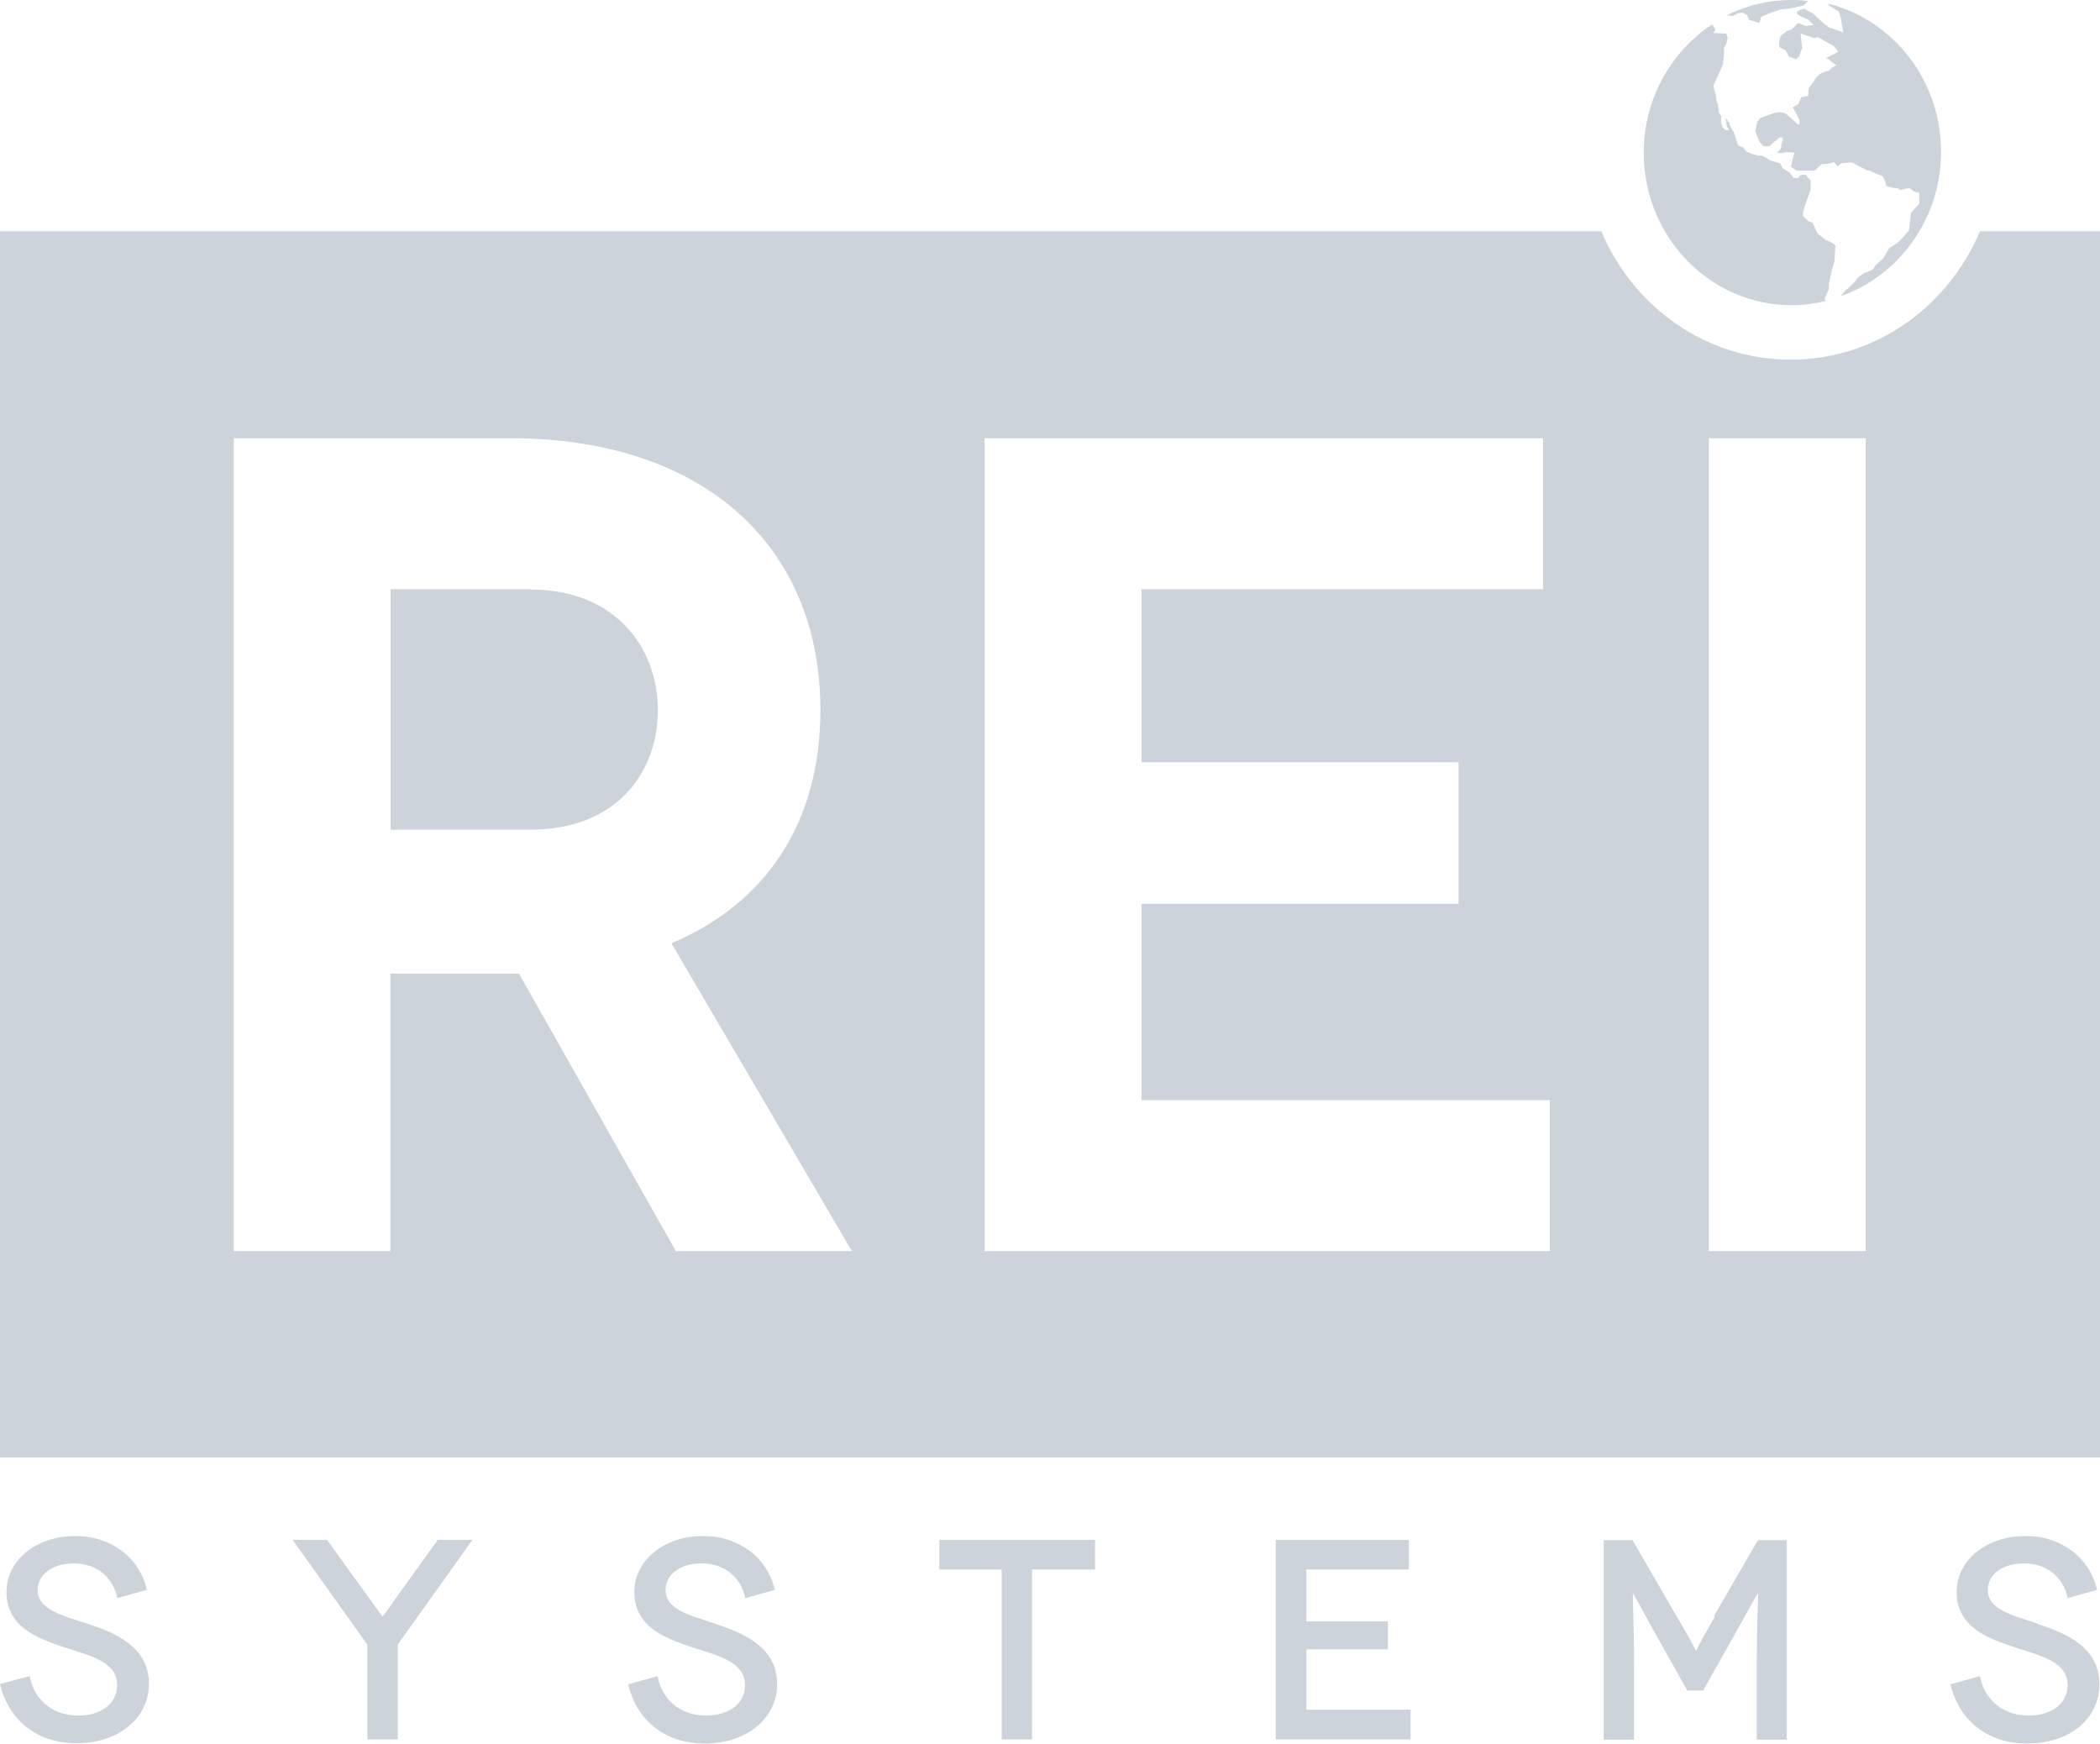
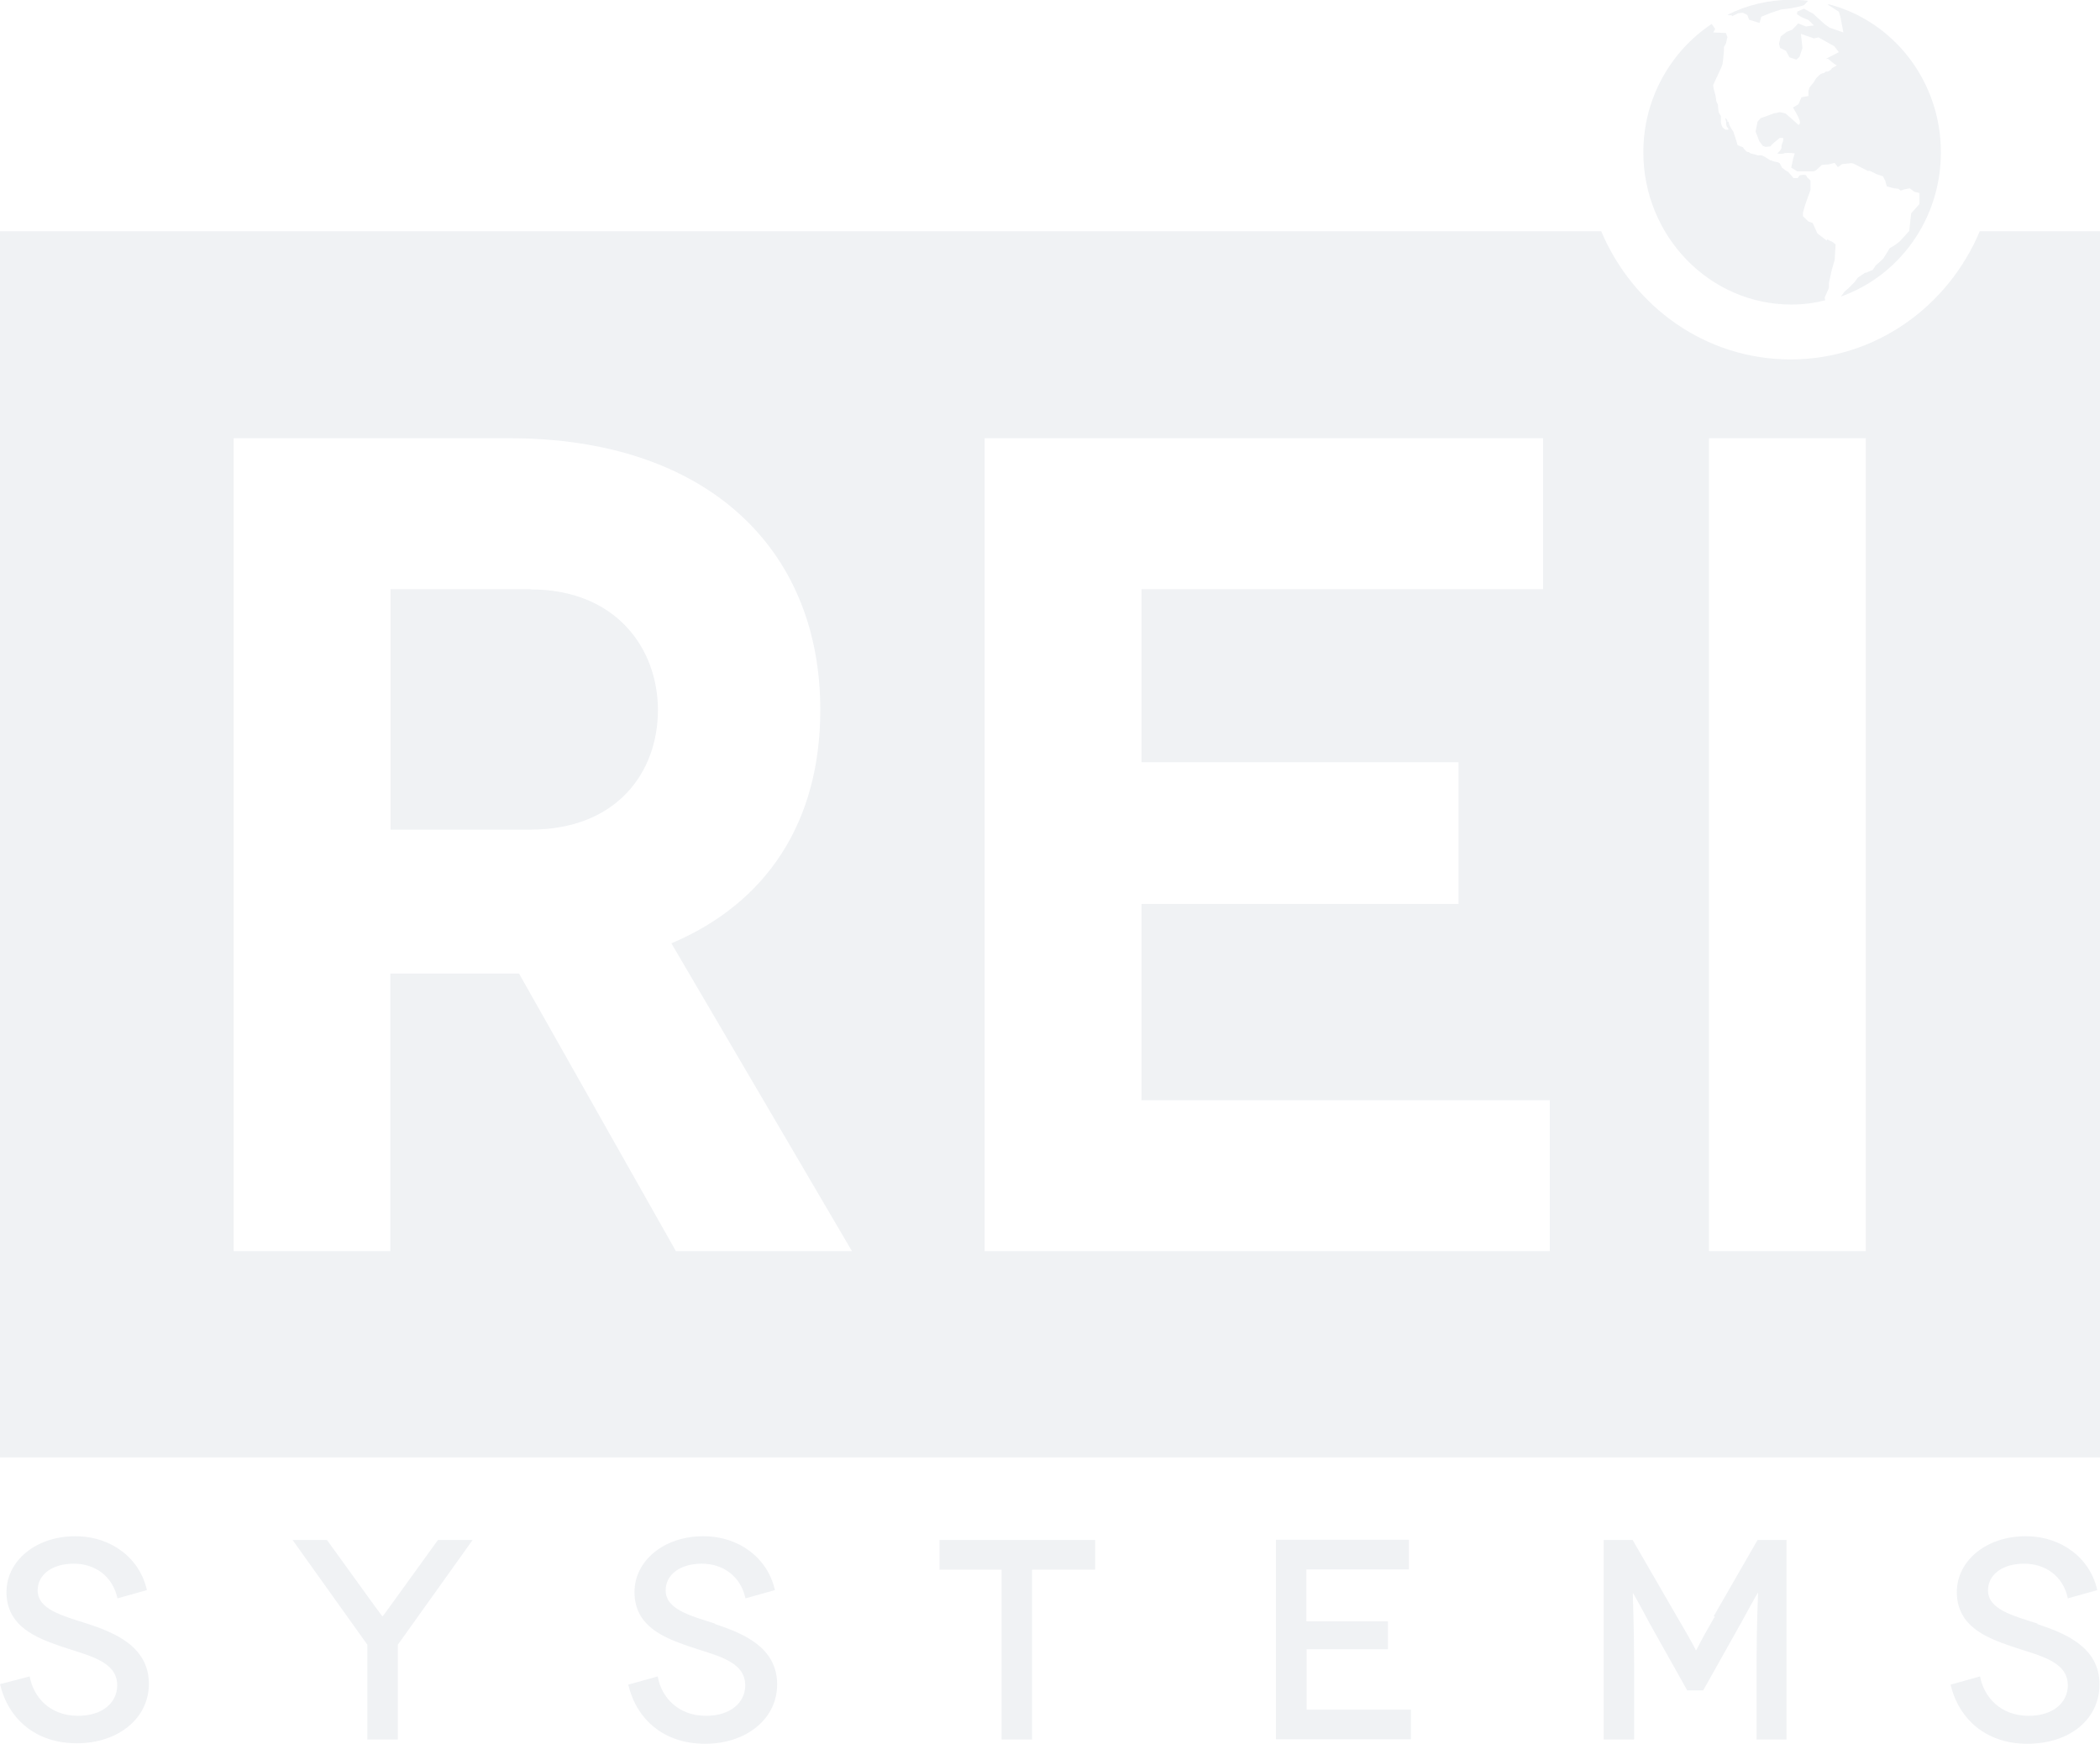
- <svg xmlns="http://www.w3.org/2000/svg" width="842" height="699" viewBox="0 0 842 699" fill="none">
-   <path d="M34.818 650.858C24.785 647.672 15.107 645.194 15.107 637.524C15.107 631.153 21.009 626.787 29.625 626.787C38.24 626.787 45.204 631.861 47.093 640.71L58.895 637.406C56.062 624.663 44.732 615.813 30.215 615.813C14.281 615.813 2.597 625.725 2.597 638.232C2.597 652.156 14.871 656.639 23.959 659.825C34.936 663.601 46.974 665.607 46.974 675.637C46.974 682.48 41.191 687.79 31.277 687.79C20.064 687.79 13.337 680.356 11.921 671.979L0 675.165C3.305 689.088 14.163 698.881 30.805 698.881C47.447 698.881 59.721 688.852 59.721 675.047C59.721 660.061 45.912 654.516 34.818 650.858M157.919 641.89C155.913 644.722 153.552 648.026 153.434 648.026H153.316C153.316 648.026 150.838 644.722 148.831 641.89L131.127 617.347H117.318L147.297 659.353V697.348H159.454V659.353L189.432 617.347H175.505L157.919 641.89ZM286.568 650.858C276.536 647.672 266.858 645.194 266.858 637.524C266.858 631.153 272.759 626.787 281.375 626.787C289.991 626.787 296.954 631.861 298.843 640.71L310.645 637.406C307.813 624.663 296.482 615.813 281.965 615.813C266.031 615.813 254.347 625.725 254.347 638.232C254.347 652.156 266.622 656.639 275.71 659.825C286.686 663.601 298.725 665.607 298.725 675.637C298.725 682.48 292.941 687.79 283.027 687.79C271.815 687.79 265.087 680.356 263.671 671.979L251.868 675.283C255.173 689.206 266.031 698.999 282.673 698.999C299.315 698.999 311.59 688.97 311.59 675.165C311.59 660.179 297.781 654.634 286.686 650.976M376.622 629.265H401.644V697.348H413.8V629.265H439.058V617.347H376.622V629.265ZM523.801 661.241H556.494V650.032H523.801V629.265H564.874V617.347H511.526V697.348H565.582V685.43H523.801V661.241V661.241ZM687.622 648.026C681.248 658.999 680.186 661.713 680.068 661.713H679.95C679.95 661.713 678.77 658.999 672.278 648.026L654.574 617.465H643.008V697.466H655.164V666.905C655.164 652.392 654.574 638.704 654.692 638.704C654.81 638.704 659.531 647.2 661.42 650.858L676.527 677.76H682.901L698.008 650.858C700.014 647.2 704.735 638.704 704.853 638.704H704.971C704.971 638.704 704.381 652.392 704.381 666.905V697.466H716.42V617.465H704.853L687.149 648.026H687.622ZM816.86 650.858C806.828 647.672 797.032 645.194 797.032 637.524C797.032 631.153 802.933 626.787 811.549 626.787C820.165 626.787 827.247 631.861 829.017 640.71L840.82 637.406C837.987 624.663 826.657 615.813 812.139 615.813C796.206 615.813 784.521 625.725 784.521 638.232C784.521 652.156 796.796 656.639 806.002 659.825C816.978 663.601 829.017 665.607 829.017 675.637C829.017 682.48 823.234 687.79 813.32 687.79C802.107 687.79 795.38 680.356 793.845 671.979L782.043 675.283C785.347 689.206 796.324 698.999 812.73 698.999C830.079 698.999 841.764 688.97 841.764 675.165C841.764 660.179 827.955 654.634 816.742 650.976M212.684 236.225H156.621V332.626H212.684C247.501 332.626 263.789 309.381 263.789 284.72C263.789 260.06 247.029 236.343 212.684 236.343" fill="#CCD3DB" />
-   <path d="M793.845 92.743C781.098 122.95 752.064 144.189 717.954 144.189C683.845 144.189 654.81 122.95 642.063 92.743H0V584.309H842V92.743H793.845ZM270.989 501.595L208.08 390.326H156.503V501.595H93.713V175.693H204.54C282.319 175.693 328.939 218.997 328.939 284.602C328.939 329.322 307.695 361.889 269.218 378.172L341.568 501.595H270.989ZM621.409 501.595H394.798V175.693H618.694V236.225H457.706V305.605H584.821V362.361H457.706V441.063H621.409V501.595V501.595ZM748.051 501.595H685.143V175.693H748.051V501.595Z" fill="#CCD3DB" />
-   <path d="M694.468 6.49L696.947 5.31L698.717 5.074L700.488 6.018L701.196 7.906L705.445 9.204L706.153 6.726L709.812 5.192L714.061 3.776L718.191 3.304L721.496 2.596L723.267 2.124L724.919 0.354C722.795 0.118 720.552 0 718.31 0C709.103 0 700.37 2.124 692.58 6.018L692.934 6.254H694.114L694.468 6.49ZM732.473 96.52L728.696 93.57L726.807 89.322L725.155 88.732L722.913 86.608V85.074L723.739 82.242L724.683 79.646L725.391 77.758L725.981 76.106V72.331C725.981 72.331 725.273 71.505 724.801 71.151C724.329 70.679 724.565 70.325 723.857 70.089C723.149 69.971 722.795 70.089 722.795 70.089L721.732 70.325L720.906 71.387H719.254C719.254 71.387 718.546 70.443 717.601 69.381C716.775 68.319 717.601 69.381 716.067 68.319C714.533 67.257 714.651 67.257 714.651 67.257L713.707 65.605C713.707 65.605 713.47 65.251 711.7 64.897C709.93 64.543 710.638 64.425 710.638 64.425H709.93C709.93 64.425 707.215 62.537 706.389 62.419C705.563 62.301 704.855 62.419 704.855 62.419L704.382 62.183L702.022 61.593C702.022 61.593 701.432 61.003 700.842 61.003C700.133 61.003 698.953 59.115 698.953 59.115C698.953 59.115 696.947 58.407 696.829 58.289L696.357 56.637L695.176 52.98C695.176 52.98 693.406 50.502 693.406 49.44C693.406 48.496 692.226 48.968 692.698 48.732C693.17 48.378 691.872 47.434 691.872 47.434L692.226 48.968C692.226 48.968 691.99 50.502 692.816 51.328C693.642 52.154 692.816 52.154 692.816 52.154H691.872L690.809 51.21C690.809 51.21 690.101 50.03 690.101 48.85V46.608C690.101 46.608 689.511 45.664 689.275 45.31C689.039 45.074 688.921 42.124 688.921 42.124L688.331 40.826L687.977 38.23L687.269 35.752L687.033 34.218L688.803 30.325L689.983 27.729L690.691 26.077L690.927 24.897L691.281 21.003V19.115L692.108 17.699L692.344 16.873L692.698 15.103L692.108 13.451H691.4L687.033 13.215L687.859 11.8L686.442 9.794C670.037 20.649 659.06 39.646 659.06 61.239C659.06 94.986 685.616 122.36 718.428 122.36C723.031 122.36 727.516 121.77 731.883 120.709L731.647 119.647L733.299 115.871V113.865L734.479 108.319L735.541 104.661L735.895 98.407L734.833 97.464L732.473 96.284V96.52Z" fill="#CCD3DB" />
-   <path d="M732.942 1.888L737.309 4.72L738.017 7.08L739.08 12.98L733.532 11.092L731.526 9.676L726.923 5.428L723.264 3.422L720.668 4.484L720.432 5.546L722.084 6.608L725.035 7.906L727.159 10.03L723.972 10.384L720.904 9.204L718.543 11.682L716.419 12.508L713.94 14.396L713.232 17.346L713.586 18.997L715.946 20.177L717.363 22.773L720.195 23.717L721.376 22.655L722.556 19.115L721.966 13.452L723.5 13.924L727.159 15.222L728.929 14.868L729.283 15.104L735.185 18.407L737.073 20.767L731.88 23.481H732.824C732.824 23.481 735.657 25.959 736.247 25.959C736.719 25.959 734.477 27.139 734.477 27.139C734.477 27.139 733.414 28.673 732.352 28.555C731.29 28.437 731.998 29.027 730.936 29.145C729.756 29.145 727.985 31.387 727.985 31.387L727.041 32.921L725.389 35.045L725.035 36.461V38.467L722.202 38.938L721.022 41.77L718.779 43.068C718.779 43.068 721.14 46.962 721.494 48.378C721.848 49.794 721.022 50.03 721.022 50.03L719.605 48.732L716.419 45.9L715.828 45.428C715.828 45.428 713.704 44.838 713.468 44.956C713.35 45.074 711.343 45.31 711.343 45.31L705.796 47.316L704.616 48.732L703.79 52.626L705.324 56.52L706.74 58.408L707.921 58.762L709.691 58.526C709.691 58.526 710.753 57.228 711.816 56.52C712.76 55.812 713.468 55.104 713.468 55.104H714.648C715.002 55.104 714.766 56.52 714.766 56.52C714.766 56.52 714.058 57.818 714.176 58.88C714.294 59.824 712.524 61.239 712.524 61.239C712.524 61.239 713.94 61.593 715.12 61.239C716.183 60.767 719.487 61.239 719.487 61.239L718.897 63.245L718.071 66.903L720.432 68.437H727.041L727.985 68.083L730.346 65.841L733.06 65.605L735.421 65.015L736.719 66.667L738.372 65.487L742.03 65.133L742.975 65.369L748.64 68.319H749.466L752.181 69.617L754.777 70.561L755.721 72.331L756.312 74.573C756.312 74.573 757.728 74.927 758.436 75.163C759.144 75.399 761.033 75.517 761.033 75.517L761.977 76.225L763.511 75.753L765.636 75.399L767.524 76.815L769.53 77.287V81.653L766.226 85.31L765.4 92.39L761.623 96.638L759.616 98.172L757.61 99.352L755.013 103.6L751.945 106.431L750.882 108.083L748.286 109.145H747.932L744.981 111.151L743.683 112.921L741.204 115.399L739.67 116.697L738.135 118.703C761.505 110.443 778.264 87.67 778.264 60.886C778.264 32.213 759.144 8.142 733.296 1.534" fill="#CCD3DB" />
+ <svg xmlns="http://www.w3.org/2000/svg" version="1.1" id="Layer_1" x="0px" y="0px" viewBox="0 0 842 699" style="enable-background:new 0 0 842 699;" xml:space="preserve">
+   <style type="text/css">
+ 	.st0{opacity:0.3;fill:#CCD3DB;}
+ </style>
+   <path class="st0" d="M34.8,650.9c-10-3.2-19.7-5.7-19.7-13.3c0-6.4,5.9-10.7,14.5-10.7s15.6,5.1,17.5,13.9l11.8-3.3  c-2.8-12.7-14.2-21.6-28.7-21.6c-15.9,0-27.6,9.9-27.6,22.4c0,13.9,12.3,18.4,21.4,21.6c11,3.8,23,5.8,23,15.8  c0,6.8-5.8,12.2-15.7,12.2c-11.2,0-17.9-7.4-19.4-15.8L0,675.2c3.3,13.9,14.2,23.7,30.8,23.7s28.9-10,28.9-23.8  C59.7,660.1,45.9,654.5,34.8,650.9 M157.9,641.9c-2,2.8-4.4,6.1-4.5,6.1h-0.1c0,0-2.5-3.3-4.5-6.1l-17.7-24.5h-13.8l30,42v38h12.2  v-38l30-42h-13.9L157.9,641.9z M286.6,650.9c-10-3.2-19.7-5.7-19.7-13.3c0-6.4,5.9-10.7,14.5-10.7s15.6,5.1,17.5,13.9l11.8-3.3  c-2.8-12.7-14.2-21.6-28.7-21.6c-15.9,0-27.6,9.9-27.6,22.4c0,13.9,12.3,18.4,21.4,21.6c11,3.8,23,5.8,23,15.8  c0,6.8-5.8,12.2-15.7,12.2c-11.2,0-17.9-7.4-19.4-15.8l-11.8,3.3c3.3,13.9,14.2,23.7,30.8,23.7s28.9-10,28.9-23.8  c0-15-13.8-20.5-24.9-24.2 M376.6,629.3h25v68.1h12.2v-68.1h25.3v-11.9h-62.4V629.3z M523.8,661.2h32.7V650h-32.7v-20.8h41.1v-11.9  h-53.3v80h54.1v-11.9h-41.8V661.2L523.8,661.2z M687.6,648c-6.4,11-7.4,13.7-7.6,13.7H680c0,0-1.2-2.7-7.7-13.7l-17.7-30.6H643v80  h12.2v-30.6c0-14.5-0.6-28.2-0.5-28.2c0.1,0,4.8,8.5,6.7,12.2l15.1,26.9h6.4l15.1-26.9c2-3.7,6.7-12.2,6.8-12.2h0.1  c0,0-0.6,13.7-0.6,28.2v30.6h12v-80h-11.6L687.1,648H687.6z M816.9,650.9c-10-3.2-19.8-5.7-19.8-13.3c0-6.4,5.9-10.7,14.5-10.7  c8.6,0,15.7,5.1,17.5,13.9l11.8-3.3c-2.8-12.7-14.2-21.6-28.7-21.6c-15.9,0-27.6,9.9-27.6,22.4c0,13.9,12.3,18.4,21.5,21.6  c11,3.8,23,5.8,23,15.8c0,6.8-5.8,12.2-15.7,12.2c-11.2,0-17.9-7.4-19.5-15.8l-11.8,3.3c3.3,13.9,14.3,23.7,30.7,23.7  c17.3,0,29-10,29-23.8c0-15-13.8-20.5-25-24.2 M212.7,236.2h-56.1v96.4h56.1c34.8,0,51.1-23.2,51.1-47.9c0-24.7-16.8-48.4-51.1-48.4  " />
+   <path class="st0" d="M793.8,92.7c-12.7,30.2-41.8,51.4-75.9,51.4c-34.1,0-63.1-21.2-75.9-51.4H0v491.6h842V92.7H793.8z M271,501.6  l-62.9-111.3h-51.6v111.3H93.7V175.7h110.8c77.8,0,124.4,43.3,124.4,108.9c0,44.7-21.2,77.3-59.7,93.6l72.4,123.4H271z M621.4,501.6  H394.8V175.7h223.9v60.5h-161v69.4h127.1v56.8H457.7v78.7h163.7V501.6L621.4,501.6z M748.1,501.6h-62.9V175.7h62.9V501.6z" />
+   <path class="st0" d="M694.5,6.5l2.5-1.2l1.8-0.2l1.8,0.9l0.7,1.9l4.2,1.3l0.7-2.5l3.7-1.5l4.2-1.4l4.1-0.5l3.3-0.7l1.8-0.5l1.7-1.8  c-2.1-0.2-4.4-0.4-6.6-0.4c-9.2,0-17.9,2.1-25.7,6l0.4,0.2h1.2L694.5,6.5z M732.5,96.5l-3.8-2.9l-1.9-4.2l-1.7-0.6l-2.2-2.1v-1.5  l0.8-2.8l0.9-2.6l0.7-1.9l0.6-1.7v-3.8c0,0-0.7-0.8-1.2-1.2c-0.5-0.5-0.2-0.8-0.9-1.1c-0.7-0.1-1.1,0-1.1,0l-1.1,0.2l-0.8,1.1h-1.7  c0,0-0.7-0.9-1.7-2c-0.8-1.1,0,0-1.5-1.1c-1.5-1.1-1.4-1.1-1.4-1.1l-0.9-1.7c0,0-0.2-0.4-2-0.7c-1.8-0.4-1.1-0.5-1.1-0.5h-0.7  c0,0-2.7-1.9-3.5-2c-0.8-0.1-1.5,0-1.5,0l-0.5-0.2l-2.4-0.6c0,0-0.6-0.6-1.2-0.6c-0.7,0-1.9-1.9-1.9-1.9s-2-0.7-2.1-0.8l-0.5-1.7  l-1.2-3.7c0,0-1.8-2.5-1.8-3.5c0-0.9-1.2-0.5-0.7-0.7c0.5-0.4-0.8-1.3-0.8-1.3l0.4,1.5c0,0-0.2,1.5,0.6,2.4c0.8,0.8,0,0.8,0,0.8  h-0.9l-1.1-0.9c0,0-0.7-1.2-0.7-2.4v-2.2c0,0-0.6-0.9-0.8-1.3c-0.2-0.2-0.4-3.2-0.4-3.2l-0.6-1.3l-0.4-2.6l-0.7-2.5l-0.2-1.5  l1.8-3.9l1.2-2.6l0.7-1.7l0.2-1.2l0.4-3.9v-1.9l0.8-1.4l0.2-0.8l0.4-1.8l-0.6-1.7h-0.7l-4.4-0.2l0.8-1.4l-1.4-2  c-16.4,10.9-27.4,29.9-27.4,51.4c0,33.7,26.6,61.1,59.4,61.1c4.6,0,9.1-0.6,13.5-1.7l-0.2-1.1l1.7-3.8v-2l1.2-5.5l1.1-3.7l0.4-6.3  l-1.1-0.9l-2.4-1.2V96.5z" />
+   <path class="st0" d="M732.9,1.9l4.4,2.8l0.7,2.4l1.1,5.9l-5.5-1.9l-2-1.4l-4.6-4.2l-3.7-2l-2.6,1.1l-0.2,1.1l1.7,1.1l3,1.3l2.1,2.1  l-3.2,0.4l-3.1-1.2l-2.4,2.5l-2.1,0.8l-2.5,1.9l-0.7,2.9l0.4,1.7l2.4,1.2l1.4,2.6l2.8,0.9l1.2-1.1l1.2-3.5l-0.6-5.7l1.5,0.5l3.7,1.3  l1.8-0.4l0.4,0.2l5.9,3.3l1.9,2.4l-5.2,2.7h0.9c0,0,2.8,2.5,3.4,2.5c0.5,0-1.8,1.2-1.8,1.2s-1.1,1.5-2.1,1.4  c-1.1-0.1-0.4,0.5-1.4,0.6c-1.2,0-3,2.2-3,2.2l-0.9,1.5l-1.7,2.1l-0.4,1.4v2l-2.8,0.5l-1.2,2.8l-2.2,1.3c0,0,2.4,3.9,2.7,5.3  c0.4,1.4-0.5,1.7-0.5,1.7l-1.4-1.3l-3.2-2.8l-0.6-0.5c0,0-2.1-0.6-2.4-0.5c-0.1,0.1-2.1,0.4-2.1,0.4l-5.5,2l-1.2,1.4l-0.8,3.9  l1.5,3.9l1.4,1.9l1.2,0.4l1.8-0.2c0,0,1.1-1.3,2.1-2c0.9-0.7,1.7-1.4,1.7-1.4h1.2c0.4,0,0.1,1.4,0.1,1.4s-0.7,1.3-0.6,2.4  c0.1,0.9-1.7,2.4-1.7,2.4s1.4,0.4,2.6,0c1.1-0.5,4.4,0,4.4,0l-0.6,2l-0.8,3.7l2.4,1.5h6.6l0.9-0.4l2.4-2.2l2.7-0.2l2.4-0.6l1.3,1.7  l1.7-1.2l3.7-0.4l0.9,0.2l5.7,2.9h0.8l2.7,1.3l2.6,0.9l0.9,1.8l0.6,2.2c0,0,1.4,0.4,2.1,0.6c0.7,0.2,2.6,0.4,2.6,0.4l0.9,0.7  l1.5-0.5l2.1-0.4l1.9,1.4l2,0.5v4.4l-3.3,3.7l-0.8,7.1l-3.8,4.2l-2,1.5l-2,1.2l-2.6,4.2l-3.1,2.8l-1.1,1.7l-2.6,1.1h-0.4l-3,2  l-1.3,1.8l-2.5,2.5l-1.5,1.3l-1.5,2c23.4-8.3,40.1-31,40.1-57.8c0-28.7-19.1-52.7-45-59.4" />
</svg>
